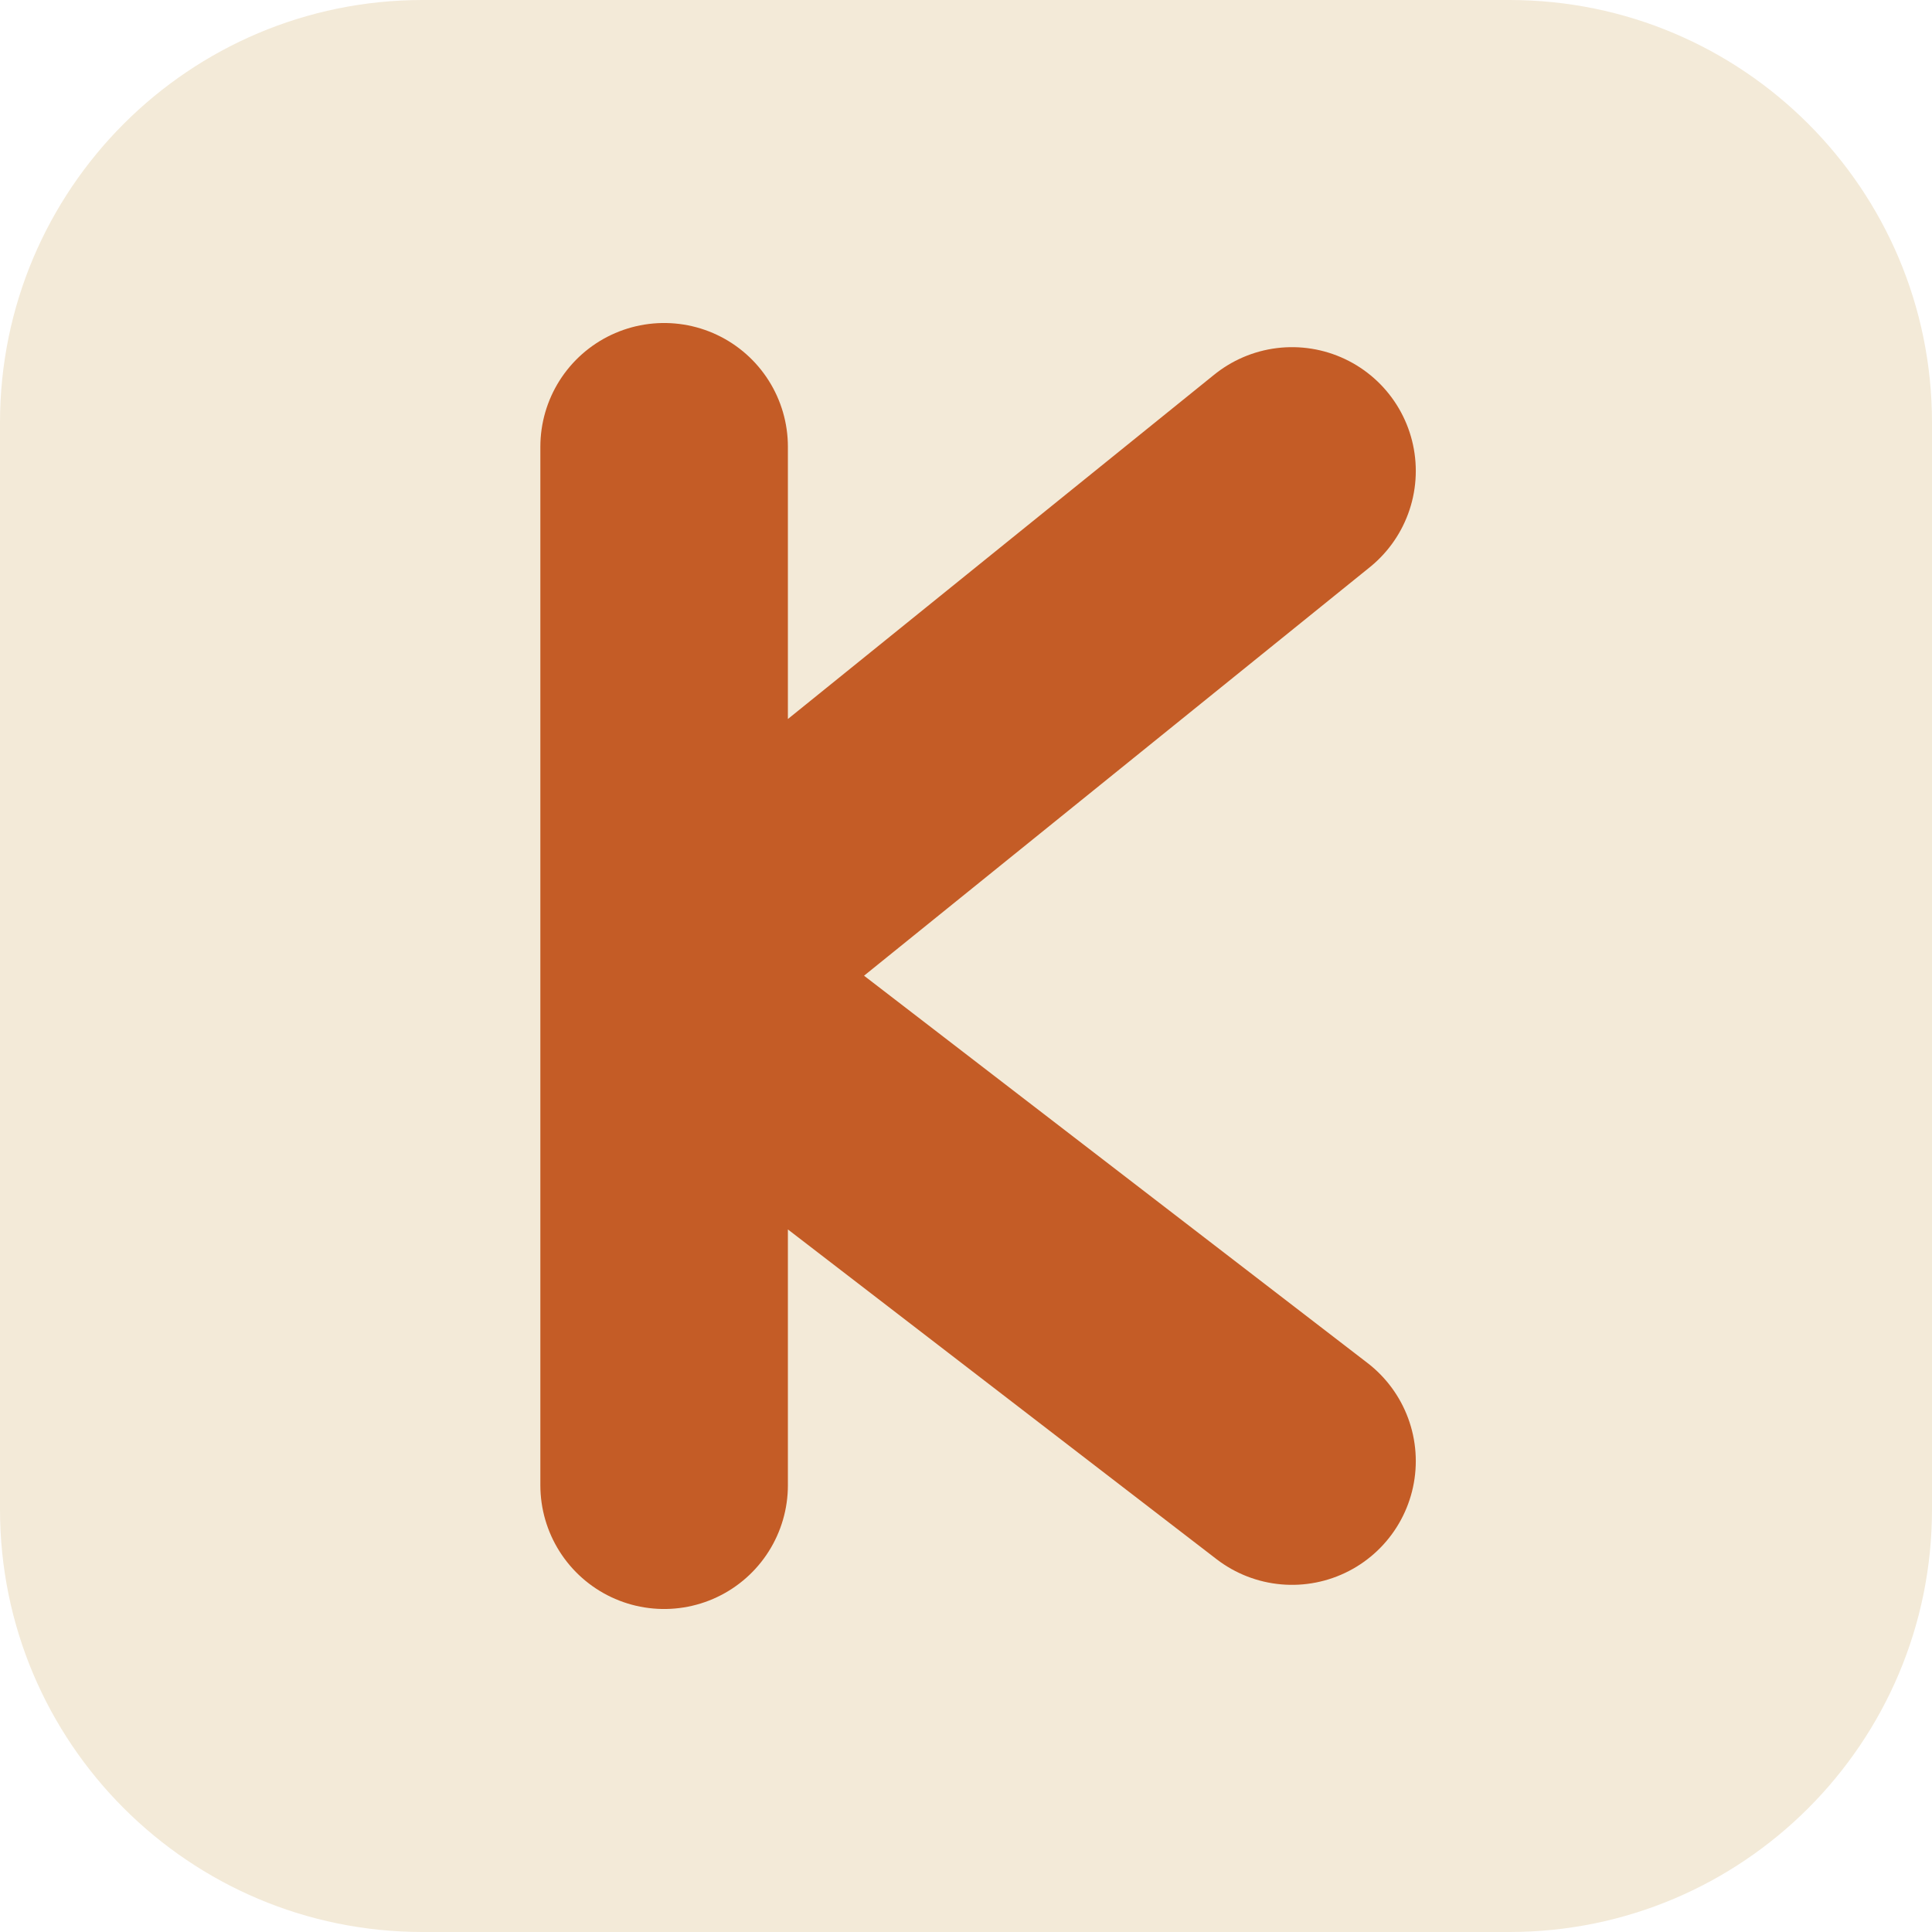
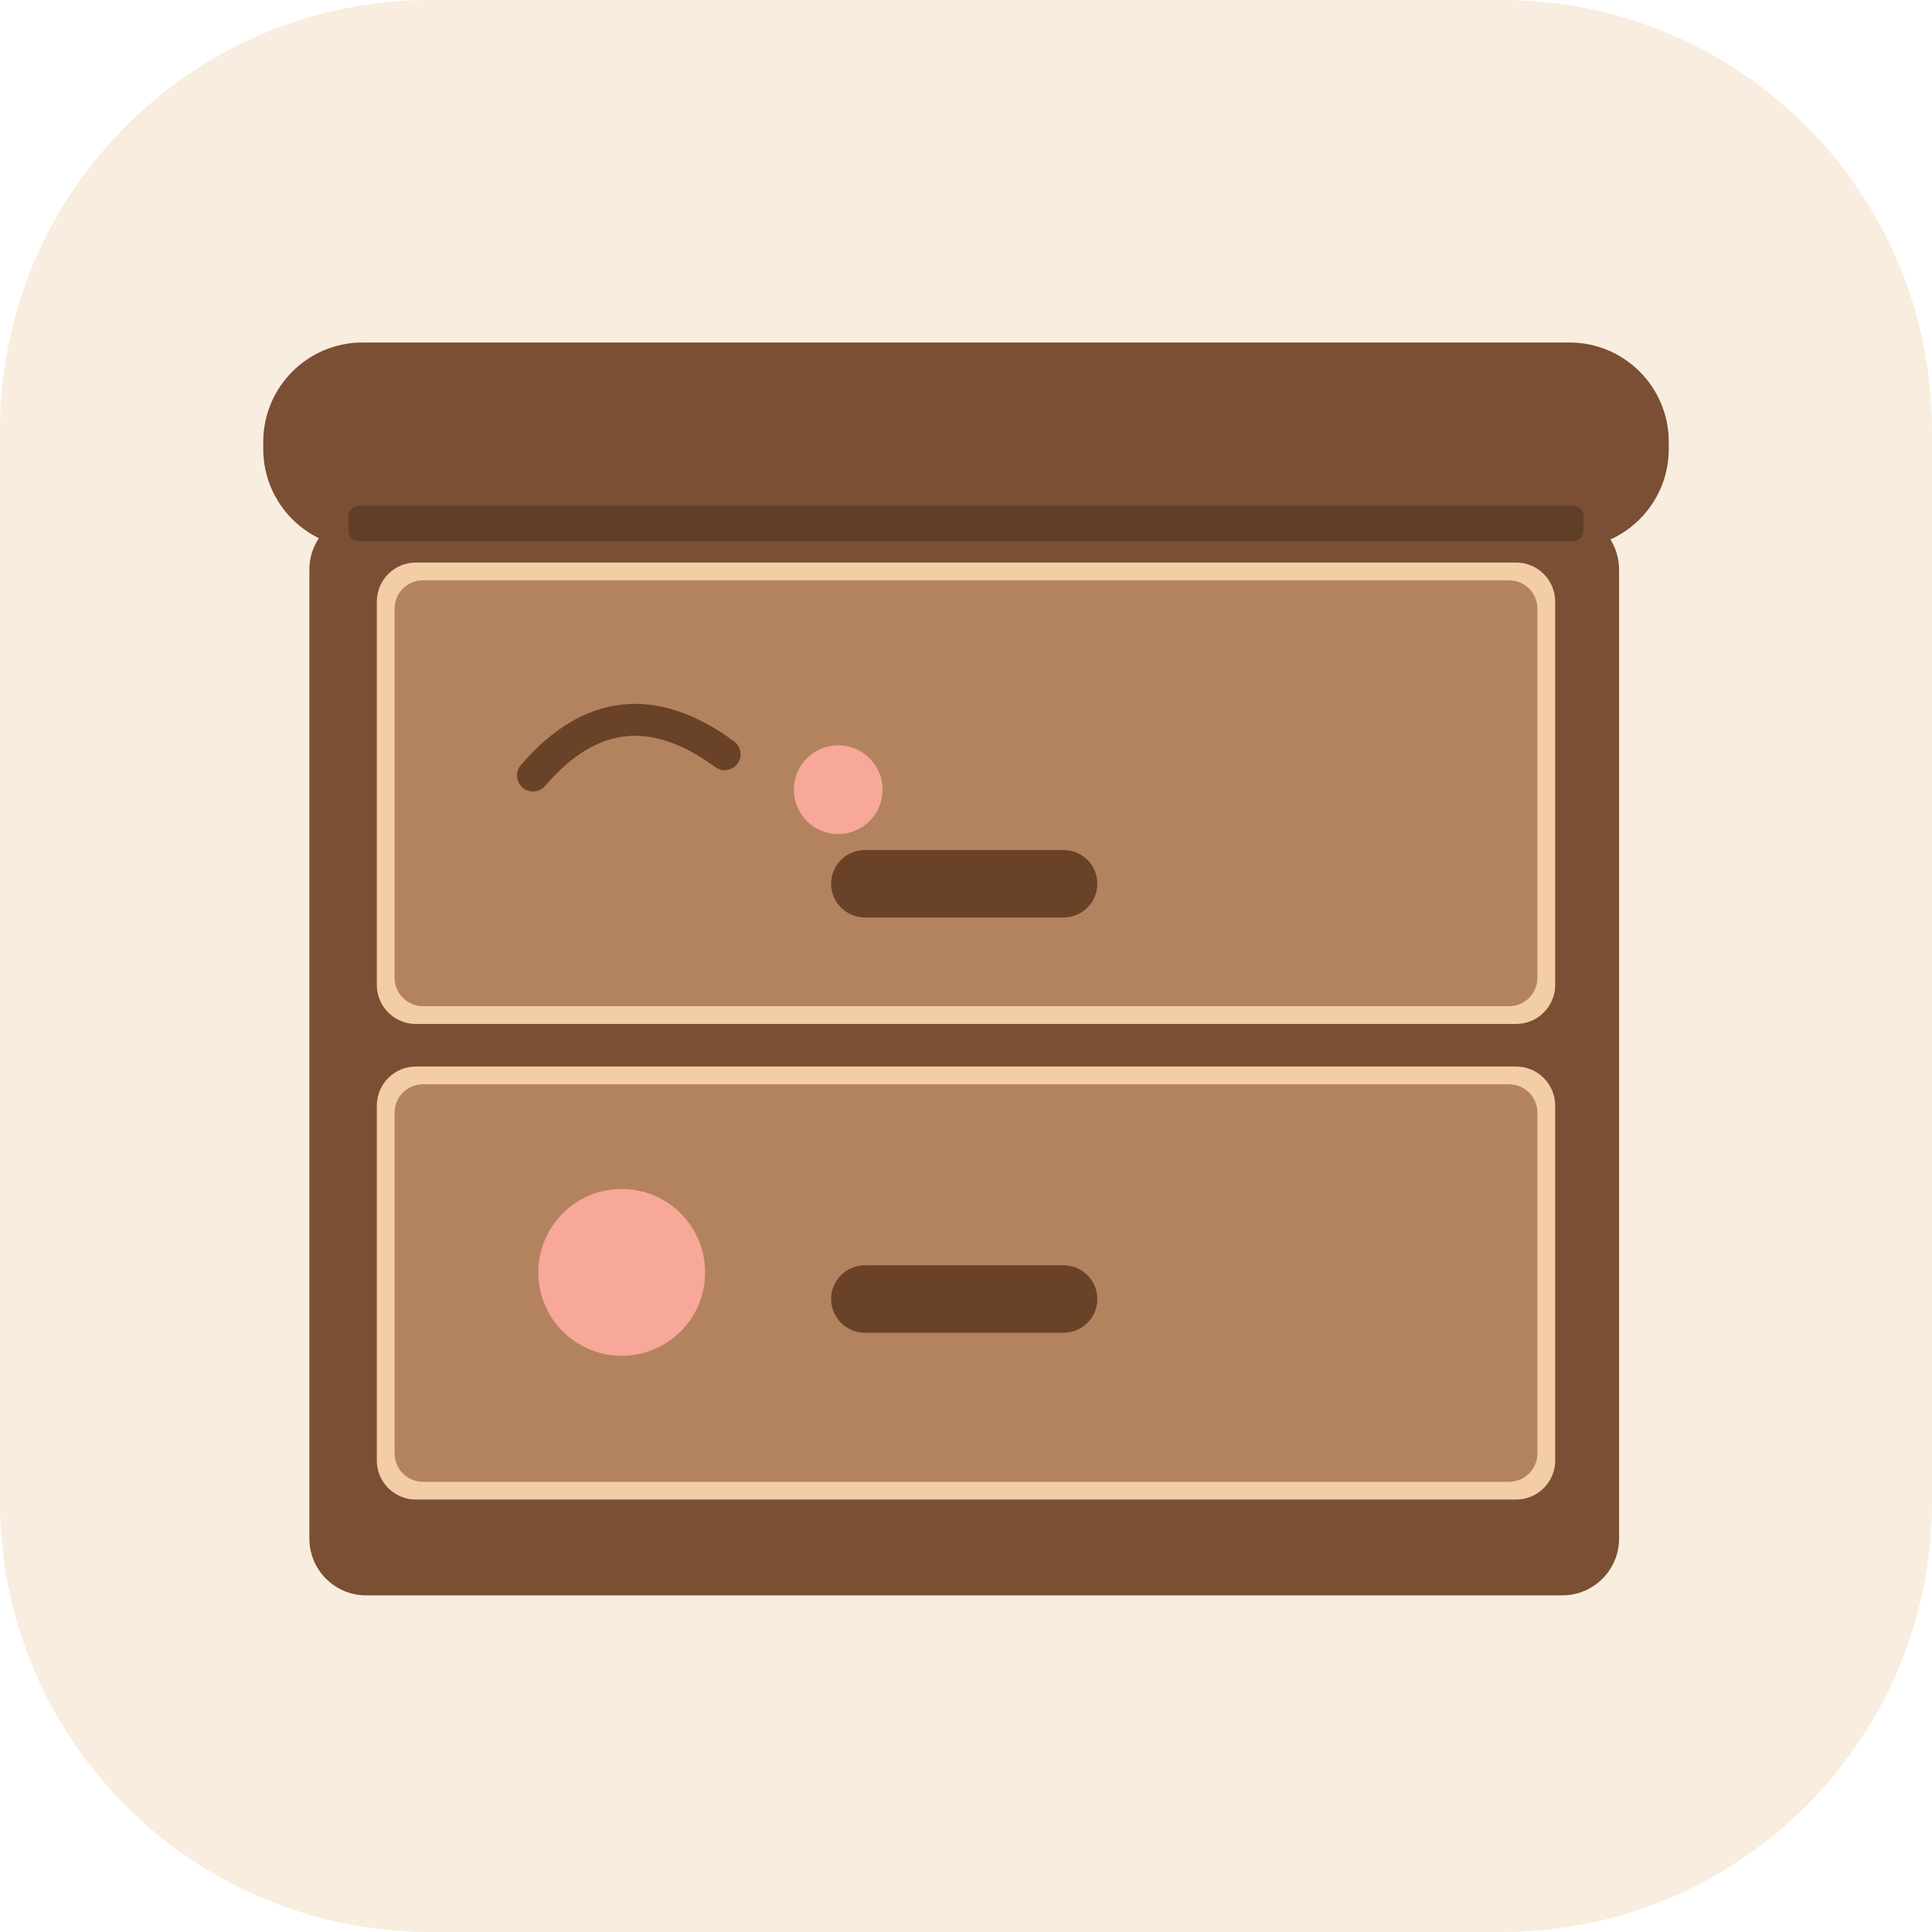
- <svg xmlns="http://www.w3.org/2000/svg" viewBox="0 0 32 32">
-   <rect width="32" height="32" rx="7" fill="#f3ead8" />
-   <path d="M11 7.4v17.2M11 16.2 21.4 7.8M11 16.2 21.4 24.2" fill="none" stroke="#c45c26" stroke-width="4.1" stroke-linecap="round" stroke-linejoin="round" />
+ <svg xmlns="http://www.w3.org/2000/svg" viewBox="0 0 512 512" role="img" aria-label="Tansu">
+   <rect width="512" height="512" rx="114" fill="#F8EDDE" />
+   <g transform="translate(66 87) scale(0.940594)">
+     <rect x="17" y="52" width="369" height="305" rx="16" fill="#7A4F33" />
+     <rect x="4" y="4" width="396" height="58" rx="28" fill="#7A4F33" />
+     <rect x="28" y="50" width="348" height="10" rx="3" fill="#613E28" />
+     <rect x="36" y="66" width="332" height="130" rx="11" fill="#F3CDA6" />
+     <rect x="41" y="71" width="322" height="120" rx="8" fill="#B3835F" />
+     <rect x="36" y="208" width="332" height="122" rx="11" fill="#F3CDA6" />
+     <rect x="41" y="213" width="322" height="112" rx="8" fill="#B3835F" />
+     <path d="M80 126 Q104 98 134 120" stroke="#694228" stroke-width="9" stroke-linecap="round" fill="none" />
+     <circle cx="166" cy="130" r="12.5" fill="#F7A898" />
+     <rect x="164" y="147" width="75" height="19" rx="9.5" fill="#694228" />
+     <circle cx="105" cy="266" r="23.5" fill="#F7A898" />
+     <rect x="164" y="264" width="75" height="19" rx="9.5" fill="#694228" />
+   </g>
</svg>
